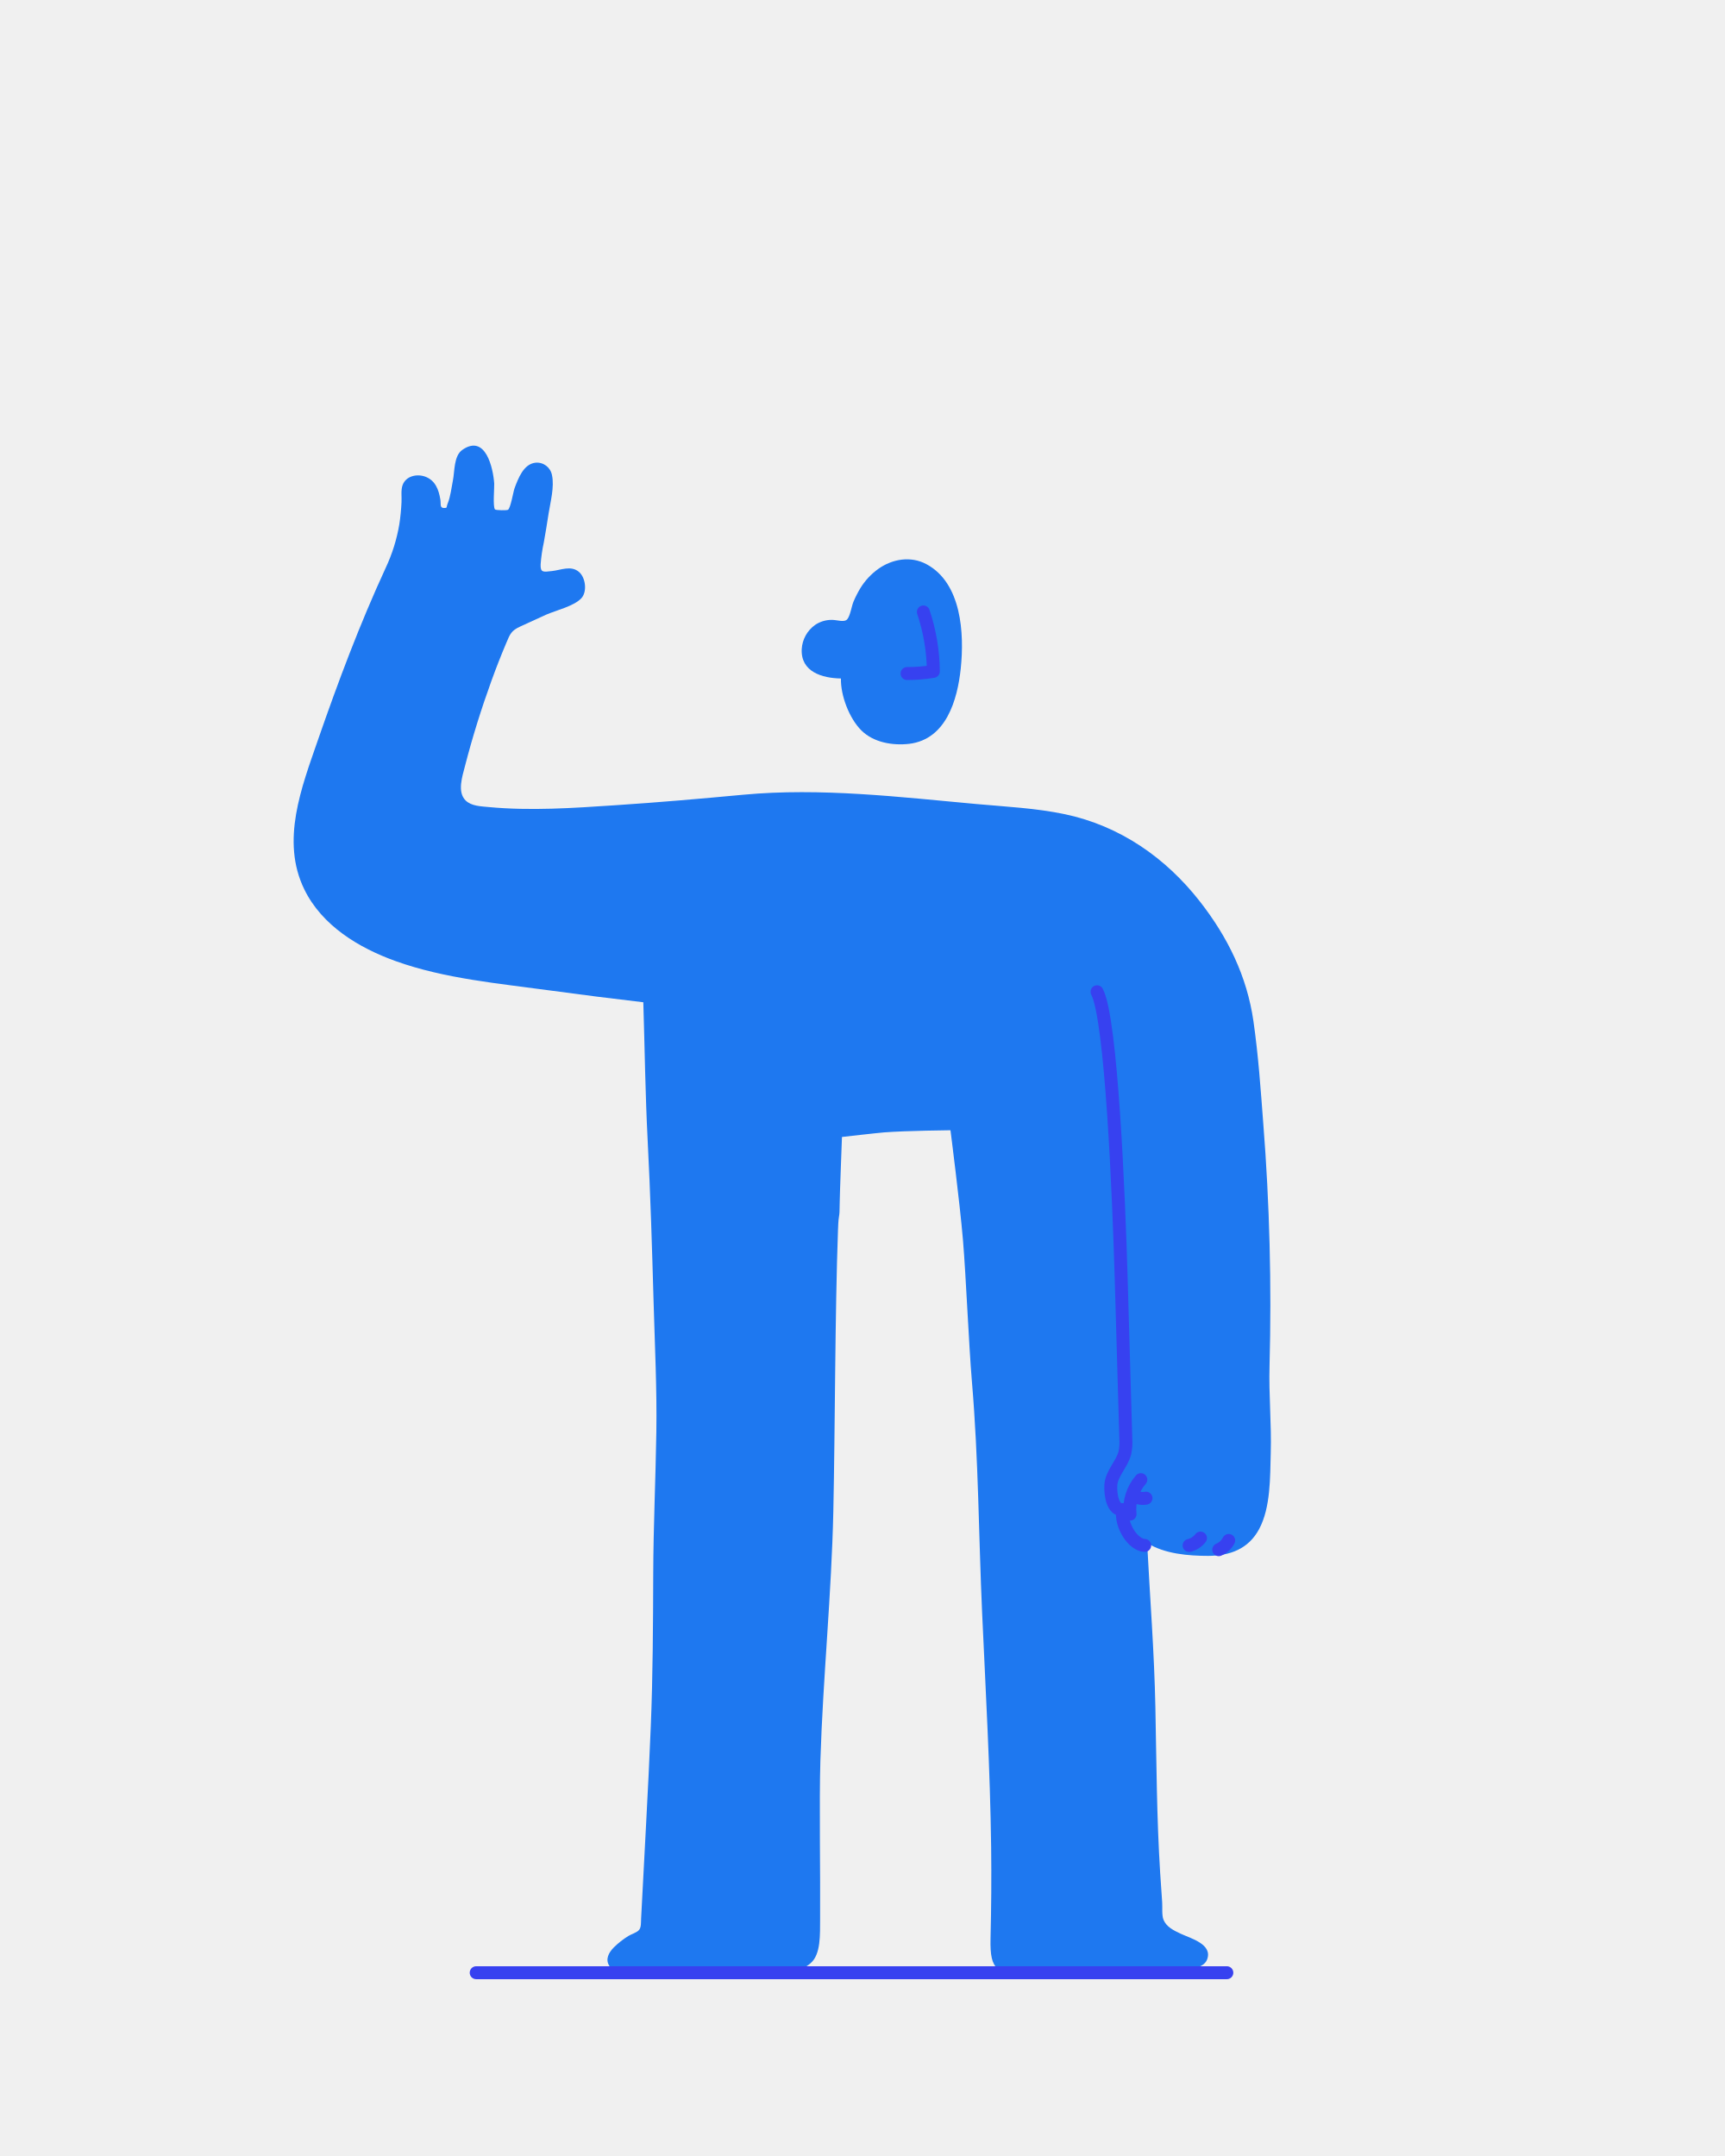
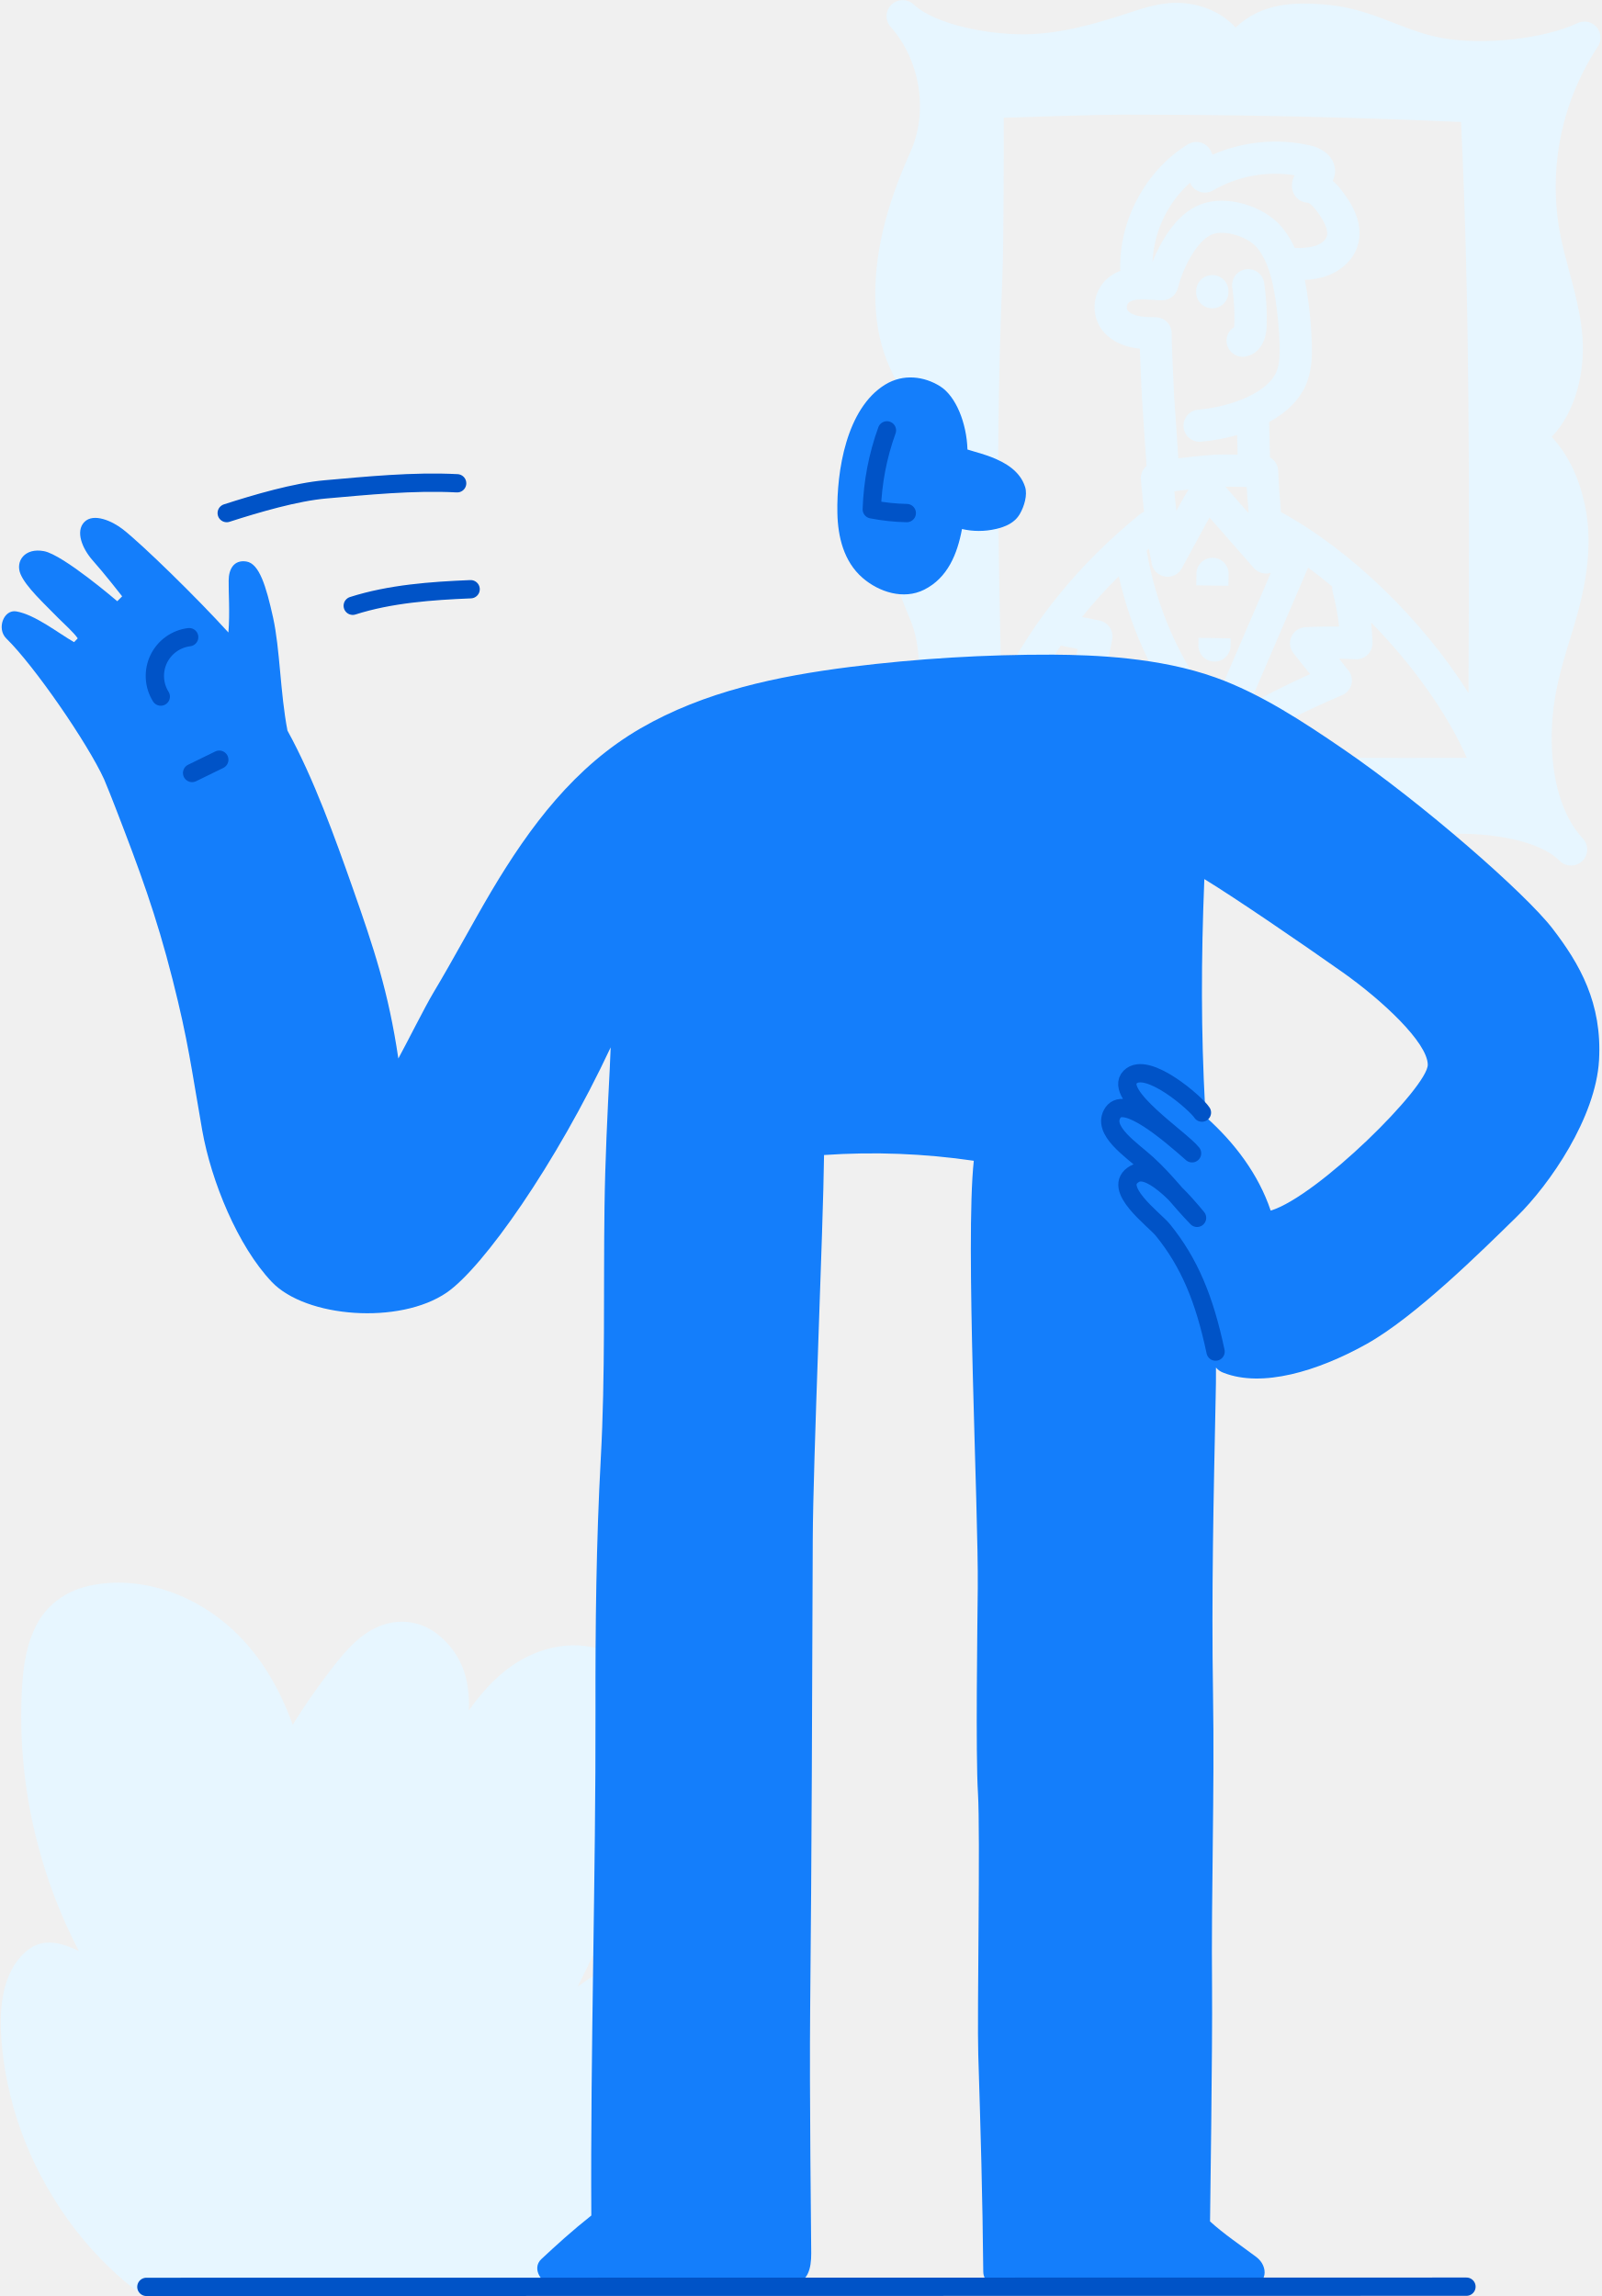
- <svg xmlns="http://www.w3.org/2000/svg" viewBox="0 0 800 1000">
-   <g id="jake">
-     <g id="hi">
-       <g id="body">
-         <path d="M390,314.69c-.19,7.87,3.86,18.56,9.52,24.14S414,345.89,421.7,345c17.1-2.1,22.34-20.36,23.87-35,1.68-16.1.42-39.53-15.88-48.3-7.28-3.92-15.78-2.49-22.36,2.16a31,31,0,0,0-8.32,8.94,48.28,48.28,0,0,0-3.18,6.25c-.89,2.07-1.5,6.58-2.92,8.19s-4.89.19-7.37.27a13.73,13.73,0,0,0-7.53,2.35A14.79,14.79,0,0,0,371.82,301C371.25,311.63,381.34,314.57,390,314.69Z" style="fill:#1e78f0" />
-         <path d="M588.77,633.49A1069.15,1069.15,0,0,0,585.86,521c-1.2-15.77-2.29-31.65-4.55-47.32-3-20.88-11.95-39.08-24.89-55.62-15.89-20.31-37.06-35-62.47-40.39-13.45-2.85-27.54-3.51-41.19-4.75-35.72-3.26-72.12-7.64-108-4.31-19.81,1.85-39.58,3.58-59.42,4.88-19.61,1.29-39.16,2.69-58.79.83-3.49-.33-8-.43-10.62-3.06-4-3.92-1.47-11.32-.29-15.93,3.44-13.37,7.62-26.71,12.32-39.68q3.19-8.81,6.84-17.44c1.79-4.25,2.33-5.68,6.43-7.6s8-3.69,12-5.49c4.51-2,13.21-4,16.5-7.78,2.68-3.11,1.81-9.54-1.27-12.11-3.69-3.09-8.32-.81-12.5-.36-3.87.41-5.41.91-5.23-3.15a73.67,73.67,0,0,1,1.47-10.12c.83-4.49,1.53-9,2.24-13.53.85-5.36,2.71-12.23,1.56-17.65a7.09,7.09,0,0,0-7.63-5.81c-5.59.58-8.06,7.37-9.74,11.85-.62,1.67-1.8,9.25-3.06,10-.5.31-5.49.28-6-.18-1.09-1-.26-10.48-.37-12-.49-7.17-4-23.16-14.8-15.61-4,2.84-3.48,9.85-4.37,14.27-.66,3.31-1.11,7.35-2.37,10.49-.83,2,0,2.19-1.73,2.19-2.12,0-1.38-2-1.69-3.83-.74-4.58-2.3-9-7.09-10.73-3.89-1.39-8.88-.26-10.42,3.89-.89,2.39-.38,5.47-.52,8a98.19,98.19,0,0,1-1,10.13,78,78,0,0,1-6.4,20.45c-12,26-22,52.71-31.39,79.78-7.58,21.95-17.29,46.67-6.29,69.2,8.23,16.87,25.33,27.17,42.43,33.3,22.77,8.16,47.85,10.34,71.67,13.61q21.53,2.94,43.12,5.45c.67,22.09.92,42.65,2,63.74,1.3,25.22,2.06,50.48,2.78,75.72.56,19.9,1.56,39.9,1.26,59.81-.33,21.88-1.36,43.73-1.44,65.62-.08,23.61-.17,47.21-1.13,70.8-1.2,29.76-3,59.53-4.49,89.28-.1,1.93.09,4-.93,5.28s-3.7,2-5,2.84a38.8,38.8,0,0,0-6.81,5.37c-2.24,2.31-4,5.43-2,8.49,2.18,3.3,7.05,2.88,10.51,3.11,16.45,1.06,33,.91,49.44.59q10-.19,20.08-.51c3.54-.11,8.47-.3,13.3-4.43s4.36-13.3,4.42-20.65c.16-19-.46-54.52.13-73.45,1.21-38.55,5.17-77,6-115.5s.76-92,2.17-130.58c.33-9.28.74-3.55.79-12.83,0-2.83,1.05-30.22,1.05-30.22s16.23-1.86,19.49-2.12c10.26-.8,30.83-1,30.83-1s4.36,33.87,5.79,50.88,2.71,48.72,4.16,65.78c3.06,35.79,3.12,71.64,4.74,107.47,1.64,36.09,3.7,72.17,4.17,108.31.18,14.17.06,28.29-.28,42.45-.37,15.4,3.23,16.25,17.66,16.45,5.63.08,13.27.12,18.91.11,11.08,0,22.13-.49,33.21-.73a143.24,143.24,0,0,0,17.07-1c3.93-.48,11.77-.53,13.55-5,2.82-7.15-7.55-9.87-12.1-12-3.41-1.58-6.65-3.15-8.06-6.46-.89-2.09-.47-5.91-.64-8.15q-.51-6.87-.94-13.76c-1.61-25.56-1.69-51.12-2.21-76.71s-2.51-50.78-3.83-76.22c8,5.08,19.14,6,28.36,6,10-.06,18.59-3.14,23.57-12.4,5.4-10.05,5.09-24.13,5.4-35.27C589.73,660.46,588.38,647,588.77,633.49Z" style="fill:#1e78f0" />
-       </g>
-       <g id="body-lines">
-         <line x1="220.84" y1="914.99" x2="568.97" y2="914.99" style="fill:none;stroke:#3741f0;stroke-linecap:round;stroke-linejoin:round;stroke-width:6px" />
-         <path d="M524.08,702.29a21,21,0,0,1,5-16" style="fill:none;stroke:#3741f0;stroke-linecap:round;stroke-linejoin:round;stroke-width:6px" />
-         <path d="M526.21,694a7.62,7.62,0,0,0,5.27.88" style="fill:none;stroke:#3741f0;stroke-linecap:round;stroke-linejoin:round;stroke-width:6px" />
-         <path d="M551.46,716.82a9.27,9.27,0,0,0,5.29-3.43" style="fill:none;stroke:#3741f0;stroke-linecap:round;stroke-linejoin:round;stroke-width:6px" />
-         <path d="M565.21,718.78a9.15,9.15,0,0,0,4.62-4.29" style="fill:none;stroke:#3741f0;stroke-linecap:round;stroke-linejoin:round;stroke-width:6px" />
-         <path d="M508.77,460c6.68,12.7,10.08,94.16,11.21,133.35l2.13,73.74a24.26,24.26,0,0,1-.44,6.81c-1.36,5.31-6.18,9.48-6.5,14.94-.25,4.33.87,11.95,5.54,11.33-1.3,7,4.67,16.45,10.16,16.63" style="fill:none;stroke:#3741f0;stroke-linecap:round;stroke-linejoin:round;stroke-width:6px" />
-         <path d="M428.23,283.83a89,89,0,0,1,4.63,27.57,71.16,71.16,0,0,1-12.2,1" style="fill:none;stroke:#3741f0;stroke-linecap:round;stroke-linejoin:round;stroke-width:6px" />
-       </g>
-     </g>
+ <svg xmlns="http://www.w3.org/2000/svg" width="350" height="502" viewBox="0 0 350 502" fill="none">
+   <path d="M349.014 5.923C348.508 5.344 347.826 4.946 347.072 4.79C346.318 4.634 345.533 4.728 344.838 5.059C337.62 8.486 324.352 9.95 315.256 8.317C311.4 7.615 308.144 6.355 304.683 5.01C300.478 3.37 296.126 1.674 290.688 1.106C282.424 0.242 275.604 0.842 270.103 6.021C267.358 3.012 263.368 1.106 258.709 0.681C254.392 0.294 250.336 1.632 246.755 2.812L246.403 2.931C239.301 5.27 231.661 7.443 223.932 7.496C215.742 7.559 204.479 5.322 199.805 1.049C199.148 0.4 198.26 0.034 197.334 0.032C196.408 0.029 195.518 0.39 194.857 1.036C194.196 1.682 193.816 2.561 193.801 3.483C193.785 4.405 194.134 5.297 194.773 5.965C201.201 13.268 202.949 24.468 199.023 33.203C193.472 45.559 191.041 56.025 191.368 66.105C191.721 77.232 195.834 84.303 201.86 91.932C193.754 97.02 191.379 107.806 192.827 116.861C193.719 122.44 196.436 129.388 198.974 135.448C201.405 141.255 201.088 148.147 200.486 154.127C199.354 165.074 195.929 177.812 191.566 180.979C190.838 181.52 190.347 182.32 190.197 183.212C190.047 184.105 190.248 185.021 190.759 185.769C191.27 186.517 192.051 187.039 192.939 187.228C193.828 187.416 194.755 187.255 195.527 186.779C201.486 183.008 213.899 180.273 220.591 181.253C224.845 181.878 228.316 183.205 231.989 184.613C236.034 186.158 240.218 187.773 245.515 188.419C252.651 189.311 259.999 189.599 265.864 183.981C266.736 185.067 267.738 186.042 268.849 186.885C271.663 189.044 275.015 190.399 278.544 190.803C279.249 190.868 279.953 190.901 280.658 190.901C285.818 190.901 290.72 189.146 295.108 187.555L295.872 187.278C302.921 184.753 310.47 182.405 318.156 182.289C325.842 182.173 336.352 183.626 340.915 188.191C341.567 188.853 342.455 189.232 343.386 189.244C344.317 189.256 345.215 188.901 345.884 188.256C346.553 187.611 346.938 186.729 346.956 185.801C346.974 184.874 346.623 183.977 345.98 183.307C341.472 178.528 339.005 170.151 339.21 160.327C339.379 152.143 341.204 146.199 343.735 137.976L343.788 137.8C346.152 130.111 348.588 120.024 346.41 110.207C345.064 104.151 342.741 99.386 339.196 95.507C344.524 90.019 346.473 81.104 345.93 73.731C345.56 68.742 344.278 63.974 343.041 59.361C342.258 56.453 341.522 53.704 340.993 50.903C338.397 36.77 341.37 22.186 349.293 10.181C349.722 9.54 349.928 8.775 349.877 8.005C349.827 7.235 349.524 6.503 349.014 5.923V5.923ZM255.502 165.018C255.354 165.123 255.214 165.24 255.086 165.369C243.384 165.215 231.708 165.01 220.059 164.755C220.23 164.499 220.367 164.223 220.468 163.933C223.227 155.855 227.076 148.188 231.908 141.143L235.555 141.891L234.269 148.481C234.106 149.313 234.252 150.176 234.678 150.91C235.104 151.643 235.783 152.199 236.588 152.473C244.422 155.146 252.016 158.473 259.287 162.42C258.016 163.262 256.755 164.128 255.502 165.018ZM240.394 135.694L236.517 134.904C239.033 131.792 241.72 128.822 244.567 126.007C246.705 135.522 250.524 144.583 255.844 152.768C251.249 150.561 246.55 148.582 241.747 146.831L243.118 139.809C243.298 138.904 243.113 137.965 242.603 137.195C242.093 136.425 241.3 135.886 240.394 135.694V135.694ZM266.089 152.47C265.888 152.936 265.652 153.488 265.384 154.025C257.774 144.205 252.718 132.664 250.664 120.428C250.665 120.413 250.665 120.397 250.664 120.382L251.157 119.961C251.347 121.088 251.548 122.211 251.781 123.324C251.929 124.026 252.29 124.665 252.814 125.157C253.338 125.648 254 125.968 254.712 126.073C255.424 126.178 256.151 126.064 256.796 125.745C257.441 125.426 257.972 124.918 258.318 124.29L263.633 114.526C263.89 114.055 264.14 113.595 264.394 113.142L274.089 124.195C274.538 124.711 275.127 125.085 275.785 125.272C276.444 125.459 277.143 125.451 277.797 125.249L266.089 152.47ZM282.579 41.704C282.77 42.429 283.189 43.074 283.775 43.545C284.361 44.016 285.083 44.287 285.835 44.319C285.948 44.319 286.586 44.446 287.982 46.328C289.715 48.666 290.42 50.541 290.029 51.717C289.733 52.609 288.662 53.437 287.298 53.824C285.905 54.162 284.469 54.292 283.037 54.21C282.318 52.63 281.404 51.145 280.316 49.789C276.341 44.941 268.027 42.532 262.487 44.677C259.7 45.755 257.289 47.858 255.122 51.106C253.837 53.048 252.765 55.122 251.925 57.292C252.08 54.005 252.884 50.781 254.292 47.804C255.7 44.827 257.683 42.156 260.13 39.944L260.197 40.085C260.404 40.528 260.702 40.922 261.071 41.243C261.44 41.565 261.873 41.806 262.341 41.951C262.809 42.096 263.302 42.143 263.789 42.088C264.276 42.032 264.746 41.876 265.169 41.63C270.567 38.514 276.877 37.346 283.037 38.322C282.731 38.824 282.532 39.383 282.452 39.965C282.372 40.547 282.413 41.138 282.572 41.704H282.579ZM254.033 65.645H254.05C254.828 65.646 255.583 65.39 256.2 64.918C256.816 64.447 257.258 63.785 257.458 63.037C258.189 60.18 259.386 57.463 261 54.993C262.315 53.023 263.678 51.752 265.046 51.222C267.717 50.19 272.834 51.752 274.826 54.206C277.261 57.205 278.181 61.383 278.759 65.073C279.274 68.377 279.59 71.709 279.707 75.051C279.784 77.407 279.724 79.31 279.164 80.932C277.49 85.76 269.226 88.937 261.927 89.576C261.466 89.617 261.017 89.748 260.607 89.961C260.196 90.174 259.832 90.466 259.535 90.82C259.237 91.173 259.013 91.582 258.874 92.022C258.735 92.462 258.684 92.925 258.725 93.384C258.766 93.844 258.897 94.291 259.111 94.7C259.325 95.109 259.618 95.472 259.973 95.768C260.328 96.064 260.738 96.287 261.18 96.426C261.621 96.564 262.086 96.615 262.547 96.574C265.22 96.335 267.864 95.846 270.445 95.113L270.544 99.407C268.739 99.376 266.935 99.362 265.888 99.407C263.555 99.523 260.087 99.895 257.613 100.204H257.582L256.651 86.416C256.429 81.852 256.087 74.195 256.123 72.973C256.135 72.512 256.057 72.053 255.891 71.622C255.726 71.191 255.476 70.797 255.158 70.462C254.84 70.127 254.458 69.858 254.035 69.67C253.612 69.482 253.156 69.379 252.693 69.367H252.341C251.418 69.346 250.547 69.325 249.737 69.23C248.112 69.047 246.847 68.486 246.441 67.769C246.326 67.519 246.285 67.241 246.323 66.968C246.361 66.694 246.477 66.438 246.656 66.228C247.146 65.737 248.242 65.456 249.663 65.456C250.297 65.456 250.967 65.498 251.675 65.543C252.383 65.589 253.212 65.656 254.026 65.656L254.033 65.645ZM272.947 112.205L267.858 106.401C269.201 106.401 270.956 106.436 272.531 106.475C272.605 107.728 272.701 109.101 272.803 110.116C272.866 110.797 272.912 111.496 272.94 112.205H272.947ZM259.848 107.016C258.949 108.389 258.184 109.793 257.437 111.169L257.141 111.71C256.986 110.277 256.841 108.841 256.708 107.412C257.631 107.286 258.72 107.146 259.848 107.016ZM285.948 124.1C287.71 125.396 289.472 126.776 291.206 128.229C291.177 128.618 291.213 129.008 291.312 129.385C291.98 131.884 292.451 134.431 292.722 137.003C290.255 136.968 287.788 137.003 285.342 137.133C284.695 137.165 284.069 137.373 283.533 137.736C282.997 138.099 282.572 138.602 282.304 139.19C282.036 139.777 281.937 140.427 282.015 141.068C282.094 141.709 282.349 142.315 282.752 142.821L286.382 147.386C281.866 149.417 277.435 151.629 273.088 154.021L285.948 124.1ZM279.939 120.045L280.006 120.084L279.943 120.228C279.943 120.168 279.943 120.108 279.939 120.045ZM267.425 165.502C275.682 160.302 284.355 155.788 293.356 152.006C293.859 151.798 294.306 151.476 294.664 151.066C295.021 150.657 295.278 150.17 295.414 149.645C295.551 149.12 295.563 148.57 295.451 148.039C295.338 147.508 295.104 147.01 294.766 146.585L292.725 144.026C293.934 144.026 295.139 144.078 296.341 144.134C296.825 144.157 297.309 144.079 297.762 143.907C298.215 143.735 298.628 143.471 298.974 143.132C299.32 142.794 299.592 142.388 299.773 141.94C299.954 141.492 300.041 141.011 300.027 140.529C299.985 139.047 299.879 137.569 299.721 136.098C308.665 145.226 316.302 155.798 320.644 165.692C302.967 165.748 285.194 165.682 267.425 165.502ZM321.025 148.183V151.539C311.076 135.708 295.414 120.344 279.996 111.949C279.96 111.11 279.908 110.256 279.819 109.4C279.597 107.23 279.407 102.953 279.404 102.911C279.377 102.315 279.199 101.735 278.885 101.226C278.571 100.717 278.132 100.297 277.61 100.004L277.43 92.28C281.307 90.145 284.457 87.171 285.828 83.215C286.797 80.406 286.847 77.52 286.752 74.805C286.629 71.18 286.286 67.565 285.726 63.981C285.582 63.079 285.423 62.145 285.229 61.2C286.593 61.148 287.947 60.936 289.261 60.568C292.901 59.515 295.693 57.029 296.725 53.897C298.47 48.631 294.847 43.743 293.656 42.139C292.98 41.186 292.201 40.31 291.333 39.527C291.454 39.278 291.556 39.019 291.636 38.754C291.827 38.124 291.886 37.462 291.808 36.808C291.73 36.154 291.518 35.524 291.185 34.955C289.962 32.849 287.559 32.076 286.582 31.845C279.382 30.178 271.834 30.873 265.064 33.828L264.711 33.063C264.501 32.614 264.197 32.214 263.82 31.89C263.443 31.566 263.001 31.325 262.524 31.183C262.047 31.041 261.545 31.002 261.052 31.068C260.558 31.133 260.084 31.302 259.661 31.564C250.357 37.308 244.507 48.332 244.894 59.22C243.687 59.667 242.589 60.364 241.673 61.267C240.406 62.559 239.589 64.222 239.343 66.012C239.097 67.802 239.434 69.623 240.306 71.207C241.867 73.981 244.94 75.771 248.951 76.21L249.159 76.231C249.296 80.163 249.575 85.921 249.62 86.803C249.619 86.824 249.619 86.845 249.62 86.866L250.632 101.858C250.496 101.981 250.368 102.113 250.248 102.251C249.936 102.613 249.7 103.034 249.555 103.488C249.409 103.942 249.356 104.42 249.398 104.895V104.895L249.522 106.205C249.701 108.09 249.874 110 250.089 111.914C249.747 112.046 249.428 112.233 249.145 112.465C235.922 123.265 225.797 135.662 218.924 149.44C218.537 135.985 218.283 118.683 218.219 111.678C218.107 94.692 218.41 77.488 219.118 60.544C219.418 53.441 219.428 33.737 219.421 25.735C226.071 25.518 240.567 25.065 245.448 25.061C253.906 25.061 262.494 25.114 270.949 25.237C287.023 25.476 303.301 25.957 319.382 26.669C321.331 67.151 321.176 108.329 321.025 148.183Z" fill="#E7F6FF" />
+   <path d="M264.949 67.412H265.012C265.937 67.412 266.824 67.05 267.483 66.405C268.143 65.759 268.521 64.881 268.536 63.96V63.729C268.547 63.266 268.465 62.805 268.296 62.373C268.127 61.942 267.873 61.548 267.551 61.215C267.228 60.881 266.842 60.614 266.416 60.43C265.989 60.246 265.53 60.147 265.065 60.14H265.002C264.078 60.14 263.191 60.501 262.532 61.146C261.873 61.791 261.494 62.668 261.477 63.588V63.823C261.467 64.287 261.549 64.747 261.718 65.179C261.887 65.61 262.141 66.004 262.463 66.338C262.786 66.671 263.172 66.938 263.598 67.122C264.025 67.306 264.484 67.405 264.949 67.412V67.412Z" fill="#E7F6FF" />
+   <path d="M269.81 71.499C269.153 71.897 268.646 72.498 268.364 73.211C268.083 73.923 268.043 74.708 268.25 75.445C268.458 76.182 268.901 76.832 269.514 77.295C270.126 77.757 270.874 78.008 271.642 78.008C271.894 78.009 272.144 77.982 272.39 77.927C275.075 77.348 276.753 74.897 276.883 71.372C276.994 68.187 276.814 64.999 276.344 61.847C276.208 60.925 275.71 60.096 274.96 59.54C274.21 58.984 273.269 58.748 272.344 58.883C271.419 59.019 270.586 59.515 270.028 60.262C269.47 61.01 269.233 61.947 269.369 62.868C269.772 65.598 269.925 68.359 269.824 71.116C269.826 71.244 269.821 71.371 269.81 71.499V71.499Z" fill="#E7F6FF" />
+   <path d="M268.531 128.065L268.573 125.512C268.588 124.582 268.232 123.683 267.582 123.014C266.933 122.345 266.043 121.961 265.109 121.945H265.067C264.142 121.945 263.255 122.307 262.595 122.952C261.936 123.598 261.558 124.476 261.542 125.396L261.5 127.97L265.024 128.03L268.531 128.065Z" fill="#E7F6FF" />
+   <path d="M261.995 139.465L261.967 141.087C261.952 142.015 262.307 142.912 262.953 143.58C263.6 144.249 264.486 144.635 265.417 144.654H265.477C266.402 144.655 267.289 144.293 267.948 143.647C268.608 143.002 268.986 142.124 269.002 141.203L269.03 139.574L265.506 139.504L261.995 139.465Z" fill="#E7F6FF" />
+   <path d="M6.049 426.376C0.026 431.221 -0.252 440.215 0.413 447.254C1.788 461.997 7.583 476.059 16.652 487.715C20.821 493.064 25.687 497.827 31.121 501.876H132.015C133.419 501.195 134.489 500.093 135.451 498.872C137.65 496.072 139.63 493.084 141.59 490.124C145.567 484.11 149.222 477.889 152.54 471.486C158.173 460.622 163.932 446.554 155.72 435.38C151.377 429.463 144.325 427.412 137.282 428.983C133.197 429.893 129.584 431.894 126.285 434.347C129.218 428.445 132.126 422.535 135.011 416.616C139.135 408.1 143.132 399.233 144.575 389.796C145.892 381.166 144.897 371.776 138.599 365.216C132.606 358.976 123.77 358.392 116.152 361.804C110.379 364.387 106.098 368.91 102.481 373.97C102.587 371.962 102.46 369.948 102.101 367.97C101.689 365.71 100.835 363.555 99.59 361.627C98.346 359.698 96.733 358.035 94.846 356.733C91.052 354.169 86.382 353.921 82.266 355.845C77.917 357.882 74.808 361.845 71.951 365.569C69.095 369.293 66.453 373.129 63.979 377.101C60.982 368.65 56.213 360.702 49.298 354.941C41.238 348.222 30.415 344.537 19.96 346.62C14.907 347.629 10.58 350.446 8.108 355.038C5.81 359.307 5.084 364.238 4.809 369.02C4.184 380.155 5.251 391.321 7.973 402.135C10.094 410.622 13.207 418.828 17.246 426.583C13.631 424.805 9.499 423.598 6.049 426.376Z" fill="#E7F6FF" />
+   <g clip-path="url(#clip0)">
+     <path d="M217.667 115.663C215.24 116.225 212.716 116.225 210.289 115.663C209.276 121.152 207.142 126.352 202.037 128.923C197.536 131.193 192.141 129.47 188.521 126.314C184.455 122.768 183.152 117.367 183.051 112.161C182.868 103.057 185.002 89.268 193.532 84.069C197.454 81.679 202.005 82.264 205.492 84.446C208.98 86.627 211.315 92.544 211.485 98.278L212.373 98.549C213.814 98.982 215.262 99.385 216.672 99.925C219.82 101.145 223.018 103.031 224.094 106.496C224.629 108.231 223.899 110.702 222.961 112.324C221.847 114.317 219.769 115.191 217.667 115.663Z" fill="#147EFB" />
+     <path d="M3.562 133.676C7.691 134.387 12.752 138.442 16.19 140.398L16.995 139.568C16.083 138.228 13.905 136.323 12.771 135.167C9.536 131.859 5.683 128.332 4.494 125.534C3.304 122.736 5.387 119.706 9.611 120.504C13.835 121.303 25.632 131.451 25.632 131.451L26.702 130.382C26.318 129.891 22.78 125.352 20.212 122.472C18.003 119.957 16.435 116.185 18.437 114.135C20.439 112.085 24.543 113.915 26.885 115.751C31.153 119.096 42.962 130.614 49.931 138.291C50.283 133.947 49.931 129.168 49.987 126.93C49.987 124.572 51.045 122.328 53.859 122.768C56.672 123.208 58.171 128.137 59.694 135.022C61.218 141.907 61.243 151.489 62.842 159.744C68.583 170.162 73.31 183.397 77.068 194.067C81.727 207.302 84.931 216.897 87.077 231.433C88.834 228.233 92.843 220.217 94.713 217.085C99.12 209.735 103.104 202.165 107.46 194.784C115.826 180.713 125.609 167.591 140.049 159.235C153.999 151.162 169.963 147.836 185.814 145.824C200.541 143.987 215.37 143.089 230.212 143.133C239.025 143.208 253.321 143.68 265.722 148.131C275.618 151.684 284.953 157.852 293.59 163.755C310.939 175.614 333.45 195.312 339.386 203.033C345.322 210.754 350.263 219.324 349.546 231.817C348.828 244.31 338.844 258.916 331.504 266.077C323.881 273.534 309.327 287.97 298.632 293.911C287.937 299.853 275.932 303.418 267.535 300.174C266.862 299.953 266.264 299.548 265.81 299.004C265.81 301.18 265.81 303.355 265.741 305.531C265.288 327.216 264.809 348.832 265.168 370.524C265.521 391.958 264.753 413.385 264.954 434.819C265.067 446.702 264.513 485.69 264.513 485.69C267.51 488.444 271.369 491.022 274.623 493.468C277.387 495.543 277.141 499.755 272.961 499.755C268.781 499.755 222.803 499.9 220.021 499.9C217.238 499.9 214.985 499.102 214.941 496.7C214.796 480.604 214.349 465.206 213.845 449.117C213.581 440.71 214.317 400.766 213.782 392.058C213.253 383.589 213.656 355.711 213.738 347.26C213.914 329.706 210.962 271.478 212.869 253.791C202.035 252.204 191.061 251.782 180.136 252.534C179.953 268.529 177.737 319.35 177.668 336.578C177.536 370.826 177.441 405.067 177.101 439.308C176.919 457.869 177.334 489.608 177.334 492.707C177.334 495.807 176.755 499.485 172.481 499.485C168.207 499.485 155.296 499.259 147.075 499.485C138.186 499.749 130.009 499.051 121.127 499.485C118.464 499.617 116.091 496.014 118.344 493.927C121.637 490.859 125.036 487.753 129.26 484.402C129.052 448.01 130.254 410.21 130.173 373.818C130.135 355.49 130.33 337.169 131.331 318.866C132.332 300.564 131.897 282.223 132.143 263.902C132.281 253.785 132.772 243.694 133.295 233.59C133.37 232.062 133.427 230.534 133.49 229C121.567 254.47 105.635 277.118 97.653 282.607C87.354 289.68 66.852 288.127 59.411 280.28C51.97 272.434 46.191 258.312 44.209 247.152C41.791 233.364 41.187 227.812 37.731 214.181C34.149 200.046 30.492 190.163 25.235 176.569C24.438 174.494 23.611 172.43 22.755 170.376C19.155 162.504 7.528 145.597 1.352 139.568C-0.775 137.436 0.817 133.205 3.562 133.676ZM312.11 232.754C312.009 227.925 302.233 218.752 293.451 212.546C284.67 206.34 269.833 196.199 263.267 192.206C262.549 210.05 262.537 225.454 263.431 242.097C263.468 242.795 263.506 243.486 263.55 244.184C269.889 249.843 275.095 256.728 277.771 264.687C287.975 261.613 312.229 237.582 312.11 232.754Z" fill="#147EFB" />
+     <path d="M262.739 243.26C261.568 241.374 250.728 231.811 247.052 235.489C243.218 239.337 258.181 249.045 260.58 252.157C255.827 247.988 245.982 239.374 243.313 243.235C240.644 247.095 247.354 251.377 250.76 254.489C255.04 258.407 257.81 262.311 261.675 266.272C259.554 263.701 251.924 254.483 248.065 256.646C242.702 259.651 252.346 266.624 254.209 268.932C259.956 276.024 263.268 283.921 265.723 295.515" stroke="#0053C7" stroke-width="4" stroke-linecap="round" stroke-linejoin="round" />
+     <path d="M49.559 112.18C56.1 110.073 64.667 107.558 71.176 106.993C79.989 106.225 90.351 105.157 99.932 105.666" stroke="#0053C7" stroke-width="4" stroke-linecap="round" stroke-linejoin="round" />
+     <path d="M77.107 132.444C85.291 129.829 94.318 129.181 102.879 128.829" stroke="#0053C7" stroke-width="4" stroke-linecap="round" stroke-linejoin="round" />
+     <path d="M320.564 499.963L32 500.005" stroke="#0053C7" stroke-width="4" stroke-linecap="round" stroke-linejoin="round" />
+     <path d="M47.935 166.101L41.993 169.005" stroke="#0053C7" stroke-width="4" stroke-linecap="round" stroke-linejoin="round" />
+     <path d="M41.352 139.31C39.926 139.486 38.569 140.017 37.403 140.856C36.238 141.694 35.303 142.812 34.685 144.106C34.066 145.401 33.784 146.83 33.865 148.262C33.945 149.694 34.385 151.083 35.145 152.3" stroke="#0053C7" stroke-width="4" stroke-linecap="round" stroke-linejoin="round" />
+     <path d="M193.883 94.097C191.876 99.642 190.758 105.469 190.572 111.362C193.094 111.854 195.652 112.127 198.221 112.18" stroke="#0053C7" stroke-width="4" stroke-linecap="round" stroke-linejoin="round" />
  </g>
+   <defs>
+     <clipPath id="clip0">
+       <rect width="350" height="420" fill="white" transform="matrix(-1 0 0 1 350 82)" />
+     </clipPath>
+   </defs>
</svg>
